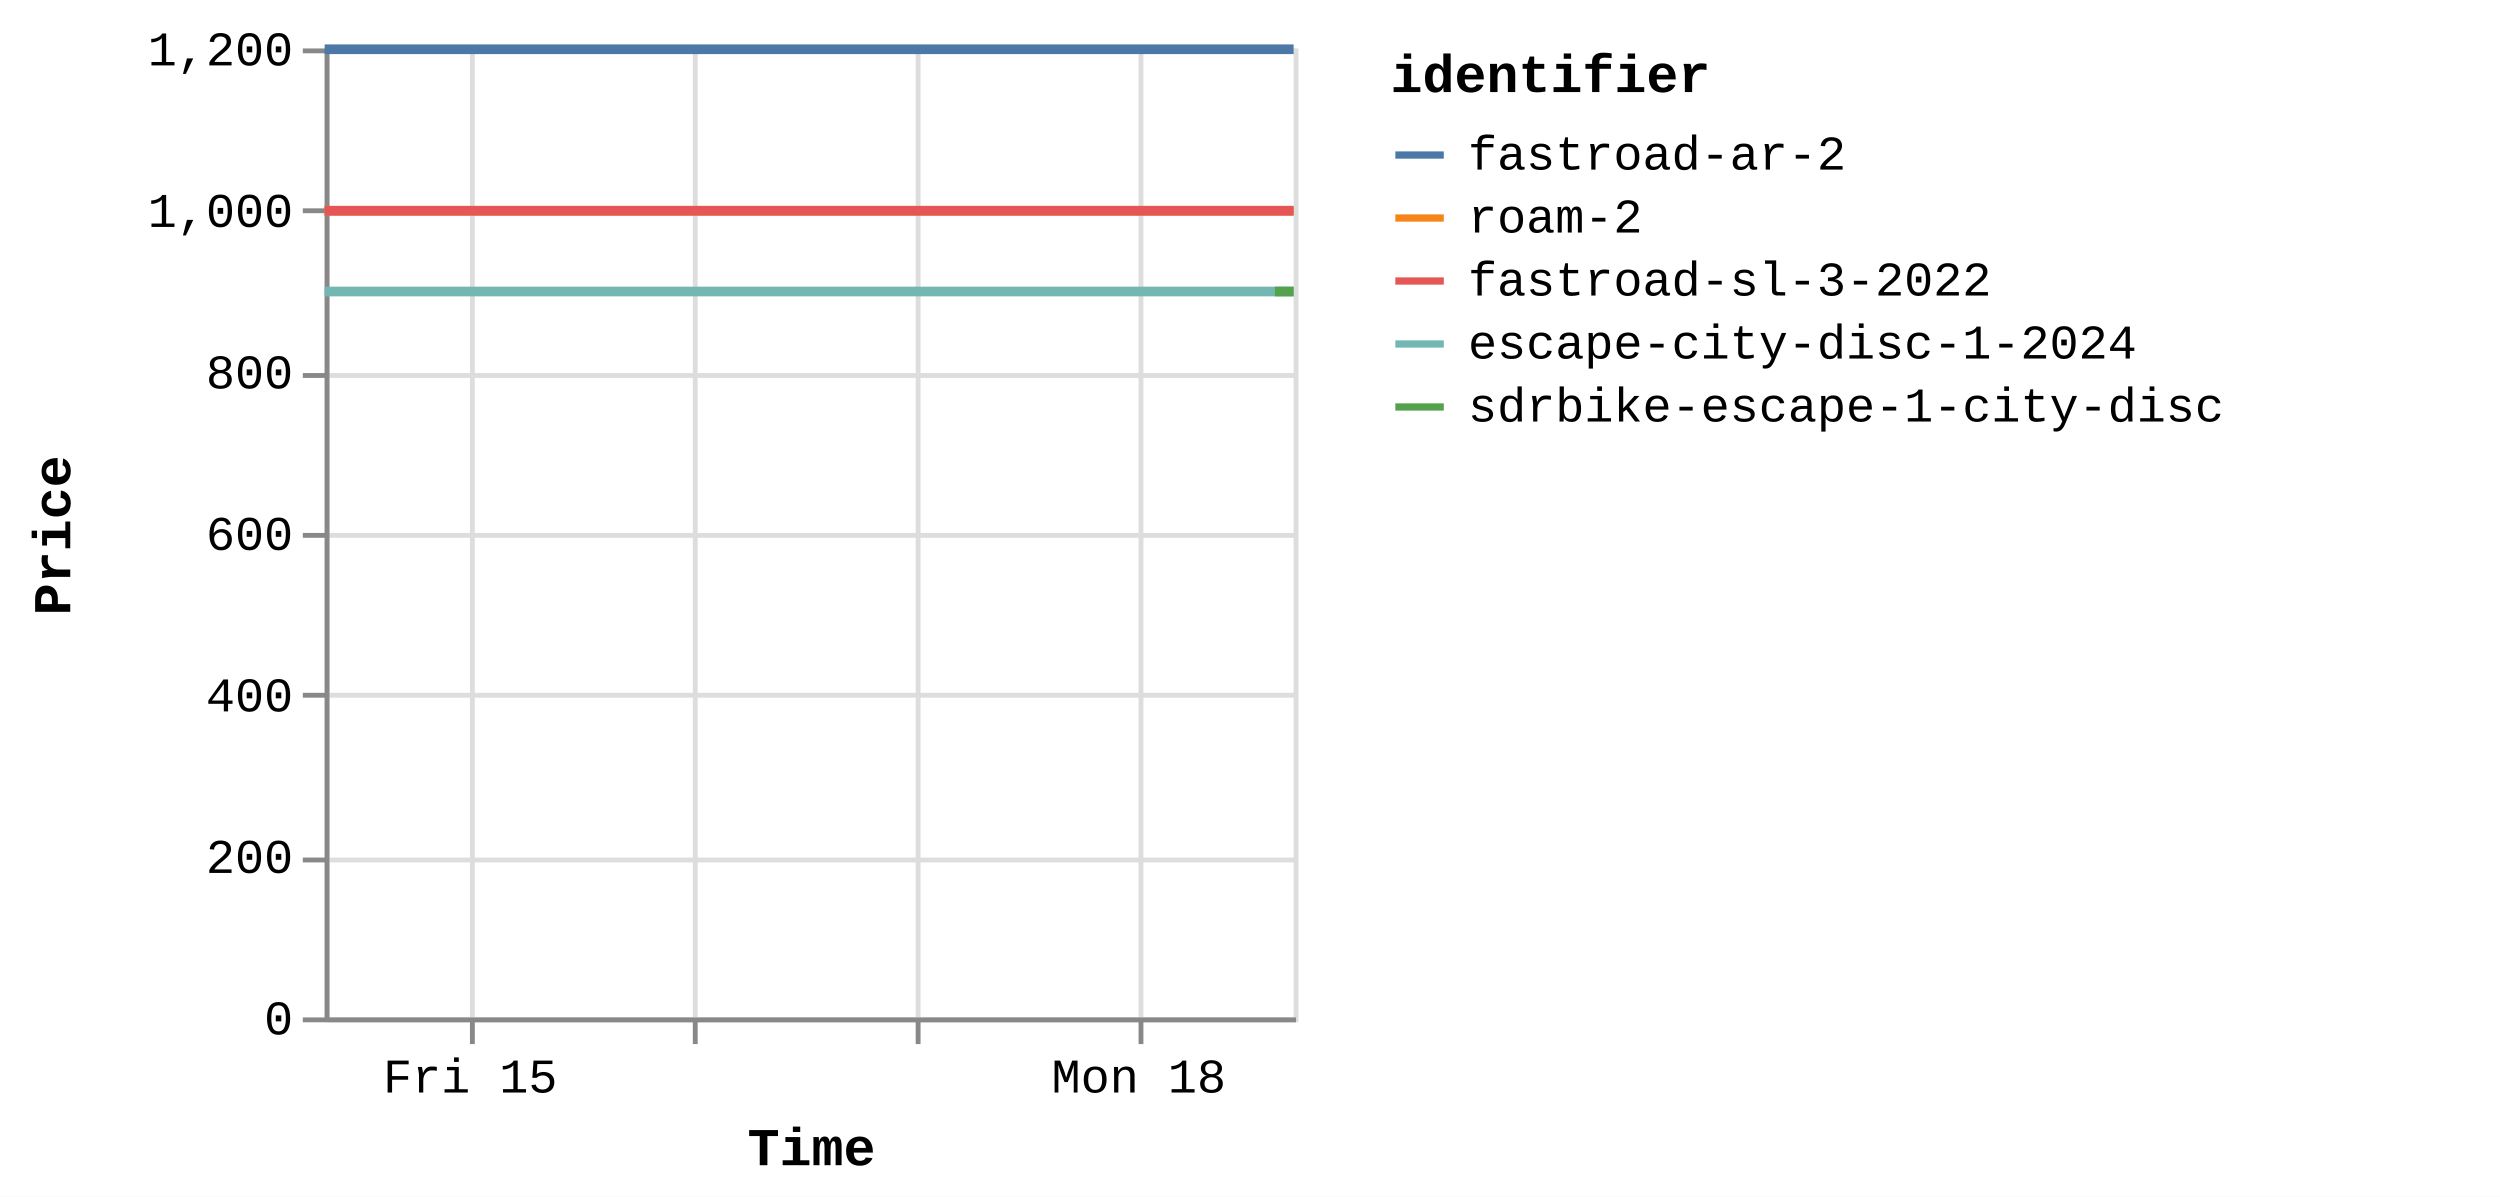
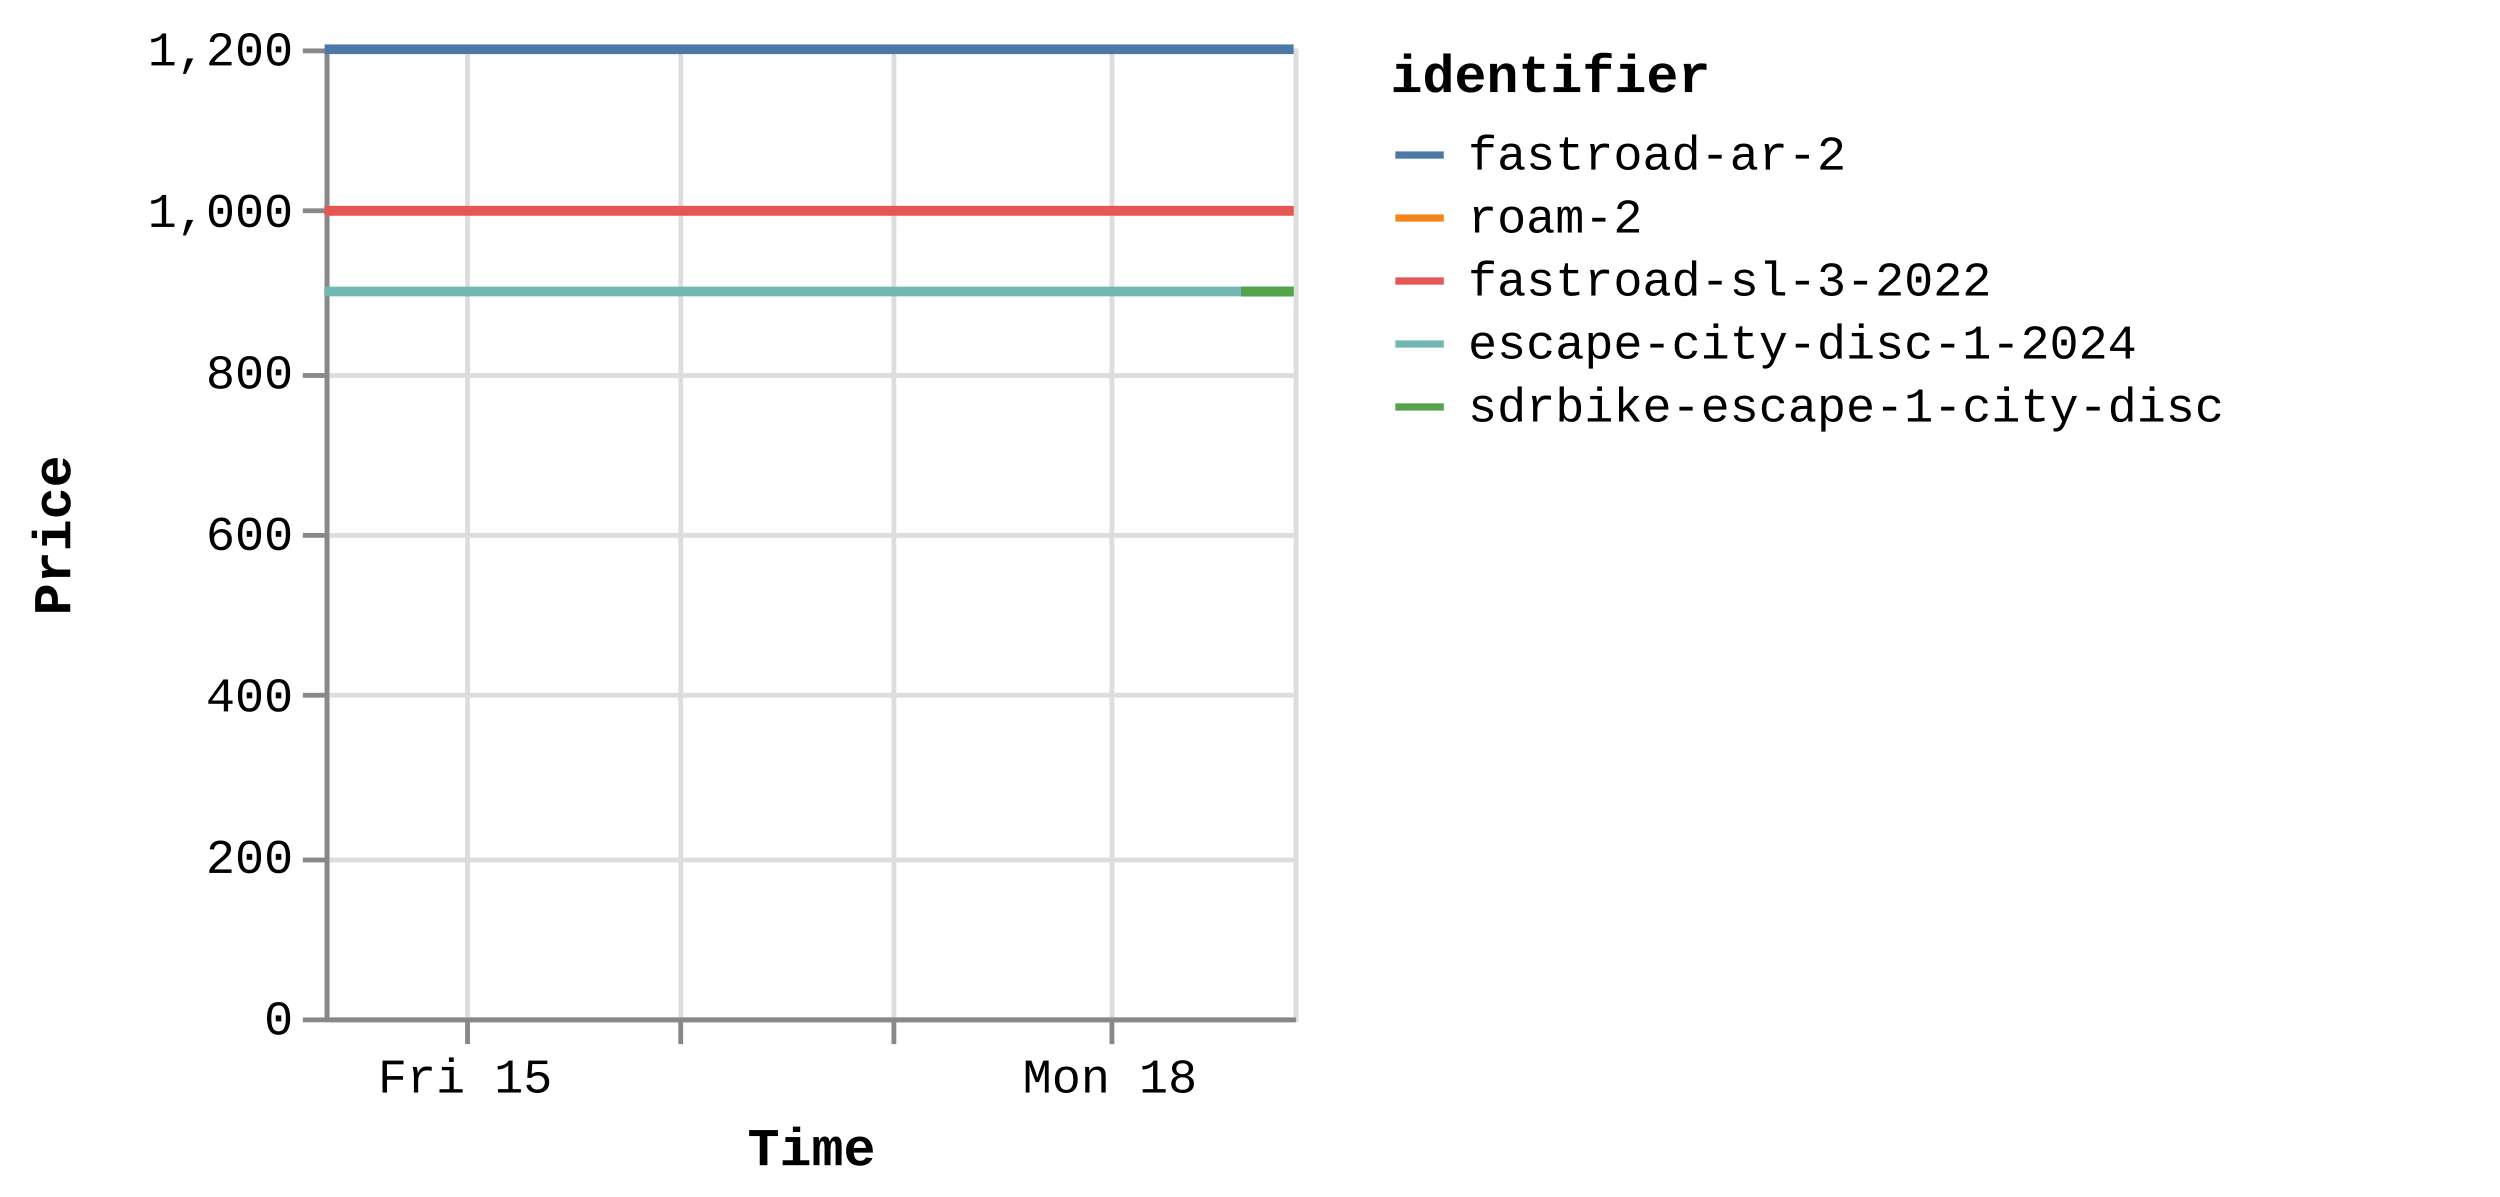
<svg xmlns="http://www.w3.org/2000/svg" version="1.1" class="marks" width="516" height="247" viewBox="0 0 516 247">
  <rect width="516" height="247" fill="white" />
  <g fill="none" stroke-miterlimit="10" transform="translate(67,10)">
    <g class="mark-group role-frame root" role="graphics-object" aria-roledescription="group mark container">
      <g transform="translate(0,0)">
        <path class="background" aria-hidden="true" d="M0.5,0.5h200v200h-200Z" stroke="#ddd" />
        <g>
          <g class="mark-group role-axis" aria-hidden="true">
            <g transform="translate(0.5,200.5)">
              <path class="background" aria-hidden="true" d="M0,0h0v0h0Z" pointer-events="none" />
              <g>
                <g class="mark-rule role-axis-grid" pointer-events="none">
-                   <line transform="translate(30,-200)" x2="0" y2="200" stroke="#ddd" stroke-width="1" opacity="1" />
-                   <line transform="translate(76,-200)" x2="0" y2="200" stroke="#ddd" stroke-width="1" opacity="1" />
-                   <line transform="translate(122,-200)" x2="0" y2="200" stroke="#ddd" stroke-width="1" opacity="1" />
-                   <line transform="translate(168,-200)" x2="0" y2="200" stroke="#ddd" stroke-width="1" opacity="1" />
+                   <line transform="translate(29,-200)" x2="0" y2="200" stroke="#ddd" stroke-width="1" opacity="1" />
+                   <line transform="translate(73,-200)" x2="0" y2="200" stroke="#ddd" stroke-width="1" opacity="1" />
+                   <line transform="translate(117,-200)" x2="0" y2="200" stroke="#ddd" stroke-width="1" opacity="1" />
+                   <line transform="translate(162,-200)" x2="0" y2="200" stroke="#ddd" stroke-width="1" opacity="1" />
                </g>
              </g>
              <path class="foreground" aria-hidden="true" d="" pointer-events="none" display="none" />
            </g>
          </g>
          <g class="mark-group role-axis" aria-hidden="true">
            <g transform="translate(0.5,0.5)">
              <path class="background" aria-hidden="true" d="M0,0h0v0h0Z" pointer-events="none" />
              <g>
                <g class="mark-rule role-axis-grid" pointer-events="none">
                  <line transform="translate(0,200)" x2="200" y2="0" stroke="#ddd" stroke-width="1" opacity="1" />
                  <line transform="translate(0,167)" x2="200" y2="0" stroke="#ddd" stroke-width="1" opacity="1" />
                  <line transform="translate(0,133)" x2="200" y2="0" stroke="#ddd" stroke-width="1" opacity="1" />
                  <line transform="translate(0,100)" x2="200" y2="0" stroke="#ddd" stroke-width="1" opacity="1" />
                  <line transform="translate(0,67)" x2="200" y2="0" stroke="#ddd" stroke-width="1" opacity="1" />
                  <line transform="translate(0,33)" x2="200" y2="0" stroke="#ddd" stroke-width="1" opacity="1" />
                  <line transform="translate(0,0)" x2="200" y2="0" stroke="#ddd" stroke-width="1" opacity="1" />
                </g>
              </g>
              <path class="foreground" aria-hidden="true" d="" pointer-events="none" display="none" />
            </g>
          </g>
-           <g class="mark-group role-axis" role="graphics-symbol" aria-roledescription="axis" aria-label="X-axis titled 'Time' for a time scale with values from Thursday, 14 August 2025, 8:34:48 AM to Monday, 18 August 2025, 4:55:58 PM">
+           <g class="mark-group role-axis" role="graphics-symbol" aria-roledescription="axis" aria-label="X-axis titled 'Time' for a time scale with values from Thursday, 14 August 2025, 8:34:48 AM to Monday, 18 August 2025, 8:46:51 PM">
            <g transform="translate(0.5,200.5)">
              <path class="background" aria-hidden="true" d="M0,0h0v0h0Z" pointer-events="none" />
              <g>
                <g class="mark-rule role-axis-tick" pointer-events="none">
-                   <line transform="translate(30,0)" x2="0" y2="5" stroke="#888" stroke-width="1" opacity="1" />
-                   <line transform="translate(76,0)" x2="0" y2="5" stroke="#888" stroke-width="1" opacity="1" />
-                   <line transform="translate(122,0)" x2="0" y2="5" stroke="#888" stroke-width="1" opacity="1" />
-                   <line transform="translate(168,0)" x2="0" y2="5" stroke="#888" stroke-width="1" opacity="1" />
+                   <line transform="translate(29,0)" x2="0" y2="5" stroke="#888" stroke-width="1" opacity="1" />
+                   <line transform="translate(73,0)" x2="0" y2="5" stroke="#888" stroke-width="1" opacity="1" />
+                   <line transform="translate(117,0)" x2="0" y2="5" stroke="#888" stroke-width="1" opacity="1" />
+                   <line transform="translate(162,0)" x2="0" y2="5" stroke="#888" stroke-width="1" opacity="1" />
                </g>
                <g class="mark-text role-axis-label" pointer-events="none">
-                   <text text-anchor="middle" transform="translate(29.55322,15)" font-family="Liberation Mono" font-size="10px" fill="#000" opacity="1">Fri 15</text>
-                   <text text-anchor="middle" transform="translate(75.55107,15)" font-family="Liberation Mono" font-size="10px" fill="#000" opacity="0">Sat 16</text>
-                   <text text-anchor="middle" transform="translate(121.5489,15)" font-family="Liberation Mono" font-size="10px" fill="#000" opacity="0">Aug 17</text>
-                   <text text-anchor="middle" transform="translate(167.5468,15)" font-family="Liberation Mono" font-size="10px" fill="#000" opacity="1">Mon 18</text>
+                   <text text-anchor="middle" transform="translate(28.50215,15)" font-family="Liberation Mono" font-size="10px" fill="#000" opacity="1">Fri 15</text>
+                   <text text-anchor="middle" transform="translate(72.86408,15)" font-family="Liberation Mono" font-size="10px" fill="#000" opacity="0">Sat 16</text>
+                   <text text-anchor="middle" transform="translate(117.226,15)" font-family="Liberation Mono" font-size="10px" fill="#000" opacity="0">Aug 17</text>
+                   <text text-anchor="middle" transform="translate(161.5879,15)" font-family="Liberation Mono" font-size="10px" fill="#000" opacity="1">Mon 18</text>
                </g>
                <g class="mark-rule role-axis-domain" pointer-events="none">
                  <line transform="translate(0,0)" x2="200" y2="0" stroke="#888" stroke-width="1" opacity="1" />
                </g>
                <g class="mark-text role-axis-title" pointer-events="none">
                  <text text-anchor="middle" transform="translate(100,30)" font-family="Liberation Mono" font-size="11px" font-weight="bold" fill="#000" opacity="1">Time</text>
                </g>
              </g>
              <path class="foreground" aria-hidden="true" d="" pointer-events="none" display="none" />
            </g>
          </g>
          <g class="mark-group role-axis" role="graphics-symbol" aria-roledescription="axis" aria-label="Y-axis titled 'Price' for a linear scale with values from 0 to 1,200">
            <g transform="translate(0.5,0.5)">
              <path class="background" aria-hidden="true" d="M0,0h0v0h0Z" pointer-events="none" />
              <g>
                <g class="mark-rule role-axis-tick" pointer-events="none">
                  <line transform="translate(0,200)" x2="-5" y2="0" stroke="#888" stroke-width="1" opacity="1" />
                  <line transform="translate(0,167)" x2="-5" y2="0" stroke="#888" stroke-width="1" opacity="1" />
                  <line transform="translate(0,133)" x2="-5" y2="0" stroke="#888" stroke-width="1" opacity="1" />
                  <line transform="translate(0,100)" x2="-5" y2="0" stroke="#888" stroke-width="1" opacity="1" />
                  <line transform="translate(0,67)" x2="-5" y2="0" stroke="#888" stroke-width="1" opacity="1" />
                  <line transform="translate(0,33)" x2="-5" y2="0" stroke="#888" stroke-width="1" opacity="1" />
                  <line transform="translate(0,0)" x2="-5" y2="0" stroke="#888" stroke-width="1" opacity="1" />
                </g>
                <g class="mark-text role-axis-label" pointer-events="none">
                  <text text-anchor="end" transform="translate(-7,203)" font-family="Liberation Mono" font-size="10px" fill="#000" opacity="1">0</text>
                  <text text-anchor="end" transform="translate(-7,169.6667)" font-family="Liberation Mono" font-size="10px" fill="#000" opacity="1">200</text>
                  <text text-anchor="end" transform="translate(-7,136.3333)" font-family="Liberation Mono" font-size="10px" fill="#000" opacity="1">400</text>
                  <text text-anchor="end" transform="translate(-7,103)" font-family="Liberation Mono" font-size="10px" fill="#000" opacity="1">600</text>
                  <text text-anchor="end" transform="translate(-7,69.66667)" font-family="Liberation Mono" font-size="10px" fill="#000" opacity="1">800</text>
                  <text text-anchor="end" transform="translate(-7,36.33333)" font-family="Liberation Mono" font-size="10px" fill="#000" opacity="1">1,000</text>
                  <text text-anchor="end" transform="translate(-7,3)" font-family="Liberation Mono" font-size="10px" fill="#000" opacity="1">1,200</text>
                </g>
                <g class="mark-rule role-axis-domain" pointer-events="none">
                  <line transform="translate(0,200)" x2="0" y2="-200" stroke="#888" stroke-width="1" opacity="1" />
                </g>
                <g class="mark-text role-axis-title" pointer-events="none">
                  <text text-anchor="middle" transform="translate(-51,100) rotate(-90) translate(0,-2)" font-family="Liberation Mono" font-size="11px" font-weight="bold" fill="#000" opacity="1">Price</text>
                </g>
              </g>
              <path class="foreground" aria-hidden="true" d="" pointer-events="none" display="none" />
            </g>
          </g>
          <g class="mark-group role-scope pathgroup" role="graphics-object" aria-roledescription="group mark container">
            <g transform="translate(0,0)">
              <path class="background" aria-hidden="true" d="M0,0h200v200h-200Z" />
              <g>
                <g class="mark-line role-mark marks" role="graphics-object" aria-roledescription="line mark container">
-                   <path aria-label="Time: Aug 14, 2025; Price: 899; identifier: escape-city-disc-1-2024" role="graphics-symbol" aria-roledescription="line mark" d="M0,50.167L0.382,50.167L0.684,50.167L9.165,50.167L15.905,50.167L23.466,50.167L38.98,50.167L46.598,50.167L55.01,50.167L61.91,50.167L69.434,50.167L84.83,50.167L92.537,50.167L100.703,50.167L107.818,50.167L115.361,50.167L131.004,50.167L138.519,50.167L146.723,50.167L153.849,50.167L161.418,50.167L177.132,50.167L184.686,50.167L193.16,50.167L196.133,50.167L199.995,50.167" stroke="#72b7b2" stroke-width="2" />
-                 </g>
-               </g>
-               <path class="foreground" aria-hidden="true" d="" display="none" />
-             </g>
-             <g transform="translate(0,0)">
-               <path class="background" aria-hidden="true" d="M0,0h200v200h-200Z" />
-               <g>
-                 <g class="mark-line role-mark marks" role="graphics-object" aria-roledescription="line mark container">
-                   <path aria-label="Time: Aug 14, 2025; Price: 999; identifier: roam-2" role="graphics-symbol" aria-roledescription="line mark" d="M0.001,33.5L0.383,33.5L0.685,33.5L9.166,33.5L15.906,33.5L23.467,33.5L38.981,33.5L46.599,33.5L55.011,33.5L61.911,33.5L69.435,33.5L84.831,33.5L92.538,33.5L100.704,33.5L107.819,33.5L115.434,33.5L131.005,33.5L138.52,33.5L146.724,33.5L153.85,33.5L161.419,33.5L177.133,33.5L184.687,33.5L193.161,33.5L196.134,33.5L199.996,33.5" stroke="#f58518" stroke-width="2" />
-                 </g>
-               </g>
-               <path class="foreground" aria-hidden="true" d="" display="none" />
-             </g>
-             <g transform="translate(0,0)">
-               <path class="background" aria-hidden="true" d="M0,0h200v200h-200Z" />
-               <g>
-                 <g class="mark-line role-mark marks" role="graphics-object" aria-roledescription="line mark container">
-                   <path aria-label="Time: Aug 14, 2025; Price: 999; identifier: fastroad-sl-3-2022" role="graphics-symbol" aria-roledescription="line mark" d="M0.002,33.5L0.384,33.5L0.686,33.5L9.167,33.5L15.907,33.5L23.468,33.5L38.982,33.5L46.6,33.5L55.012,33.5L61.911,33.5L69.436,33.5L84.832,33.5L92.54,33.5L100.705,33.5L107.821,33.5L115.435,33.5L131.006,33.5L138.521,33.5L146.724,33.5L153.851,33.5L161.42,33.5L177.134,33.5L184.688,33.5L193.162,33.5L196.135,33.5L199.998,33.5" stroke="#e45756" stroke-width="2" />
-                 </g>
-               </g>
-               <path class="foreground" aria-hidden="true" d="" display="none" />
-             </g>
-             <g transform="translate(0,0)">
-               <path class="background" aria-hidden="true" d="M0,0h200v200h-200Z" />
-               <g>
-                 <g class="mark-line role-mark marks" role="graphics-object" aria-roledescription="line mark container">
-                   <path aria-label="Time: Aug 14, 2025; Price: 1199; identifier: fastroad-ar-2" role="graphics-symbol" aria-roledescription="line mark" d="M0.003,0.167L0.385,0.167L0.687,0.167L9.168,0.167L15.909,0.167L23.469,0.167L38.984,0.167L46.601,0.167L55.013,0.167L61.912,0.167L69.437,0.167L84.833,0.167L92.541,0.167L100.706,0.167L107.822,0.167L115.472,0.167L131.007,0.167L138.522,0.167L146.725,0.167L153.852,0.167L161.421,0.167L177.136,0.167L184.689,0.167L193.163,0.167L196.136,0.167L199.998,0.167" stroke="#4c78a8" stroke-width="2" />
-                 </g>
-               </g>
-               <path class="foreground" aria-hidden="true" d="" display="none" />
-             </g>
-             <g transform="translate(0,0)">
-               <path class="background" aria-hidden="true" d="M0,0h200v200h-200Z" />
-               <g>
-                 <g class="mark-line role-mark marks" role="graphics-object" aria-roledescription="line mark container">
-                   <path aria-label="Time: Aug 18, 2025; Price: 899; identifier: sdrbike-escape-1-city-disc" role="graphics-symbol" aria-roledescription="line mark" d="M196.138,50.167L200,50.167" stroke="#54a24b" stroke-width="2" />
+                   <path aria-label="Time: Aug 14, 2025; Price: 899; identifier: escape-city-disc-1-2024" role="graphics-symbol" aria-roledescription="line mark" d="M0,50.167L0.368,50.167L0.659,50.167L8.839,50.167L15.339,50.167L22.631,50.167L37.594,50.167L44.94,50.167L53.054,50.167L59.708,50.167L66.964,50.167L81.813,50.167L89.246,50.167L97.121,50.167L103.984,50.167L111.258,50.167L126.345,50.167L133.593,50.167L141.504,50.167L148.377,50.167L155.677,50.167L170.832,50.167L178.117,50.167L186.29,50.167L189.158,50.167L192.882,50.167L199.996,50.167" stroke="#72b7b2" stroke-width="2" />
+                 </g>
+               </g>
+               <path class="foreground" aria-hidden="true" d="" display="none" />
+             </g>
+             <g transform="translate(0,0)">
+               <path class="background" aria-hidden="true" d="M0,0h200v200h-200Z" />
+               <g>
+                 <g class="mark-line role-mark marks" role="graphics-object" aria-roledescription="line mark container">
+                   <path aria-label="Time: Aug 14, 2025; Price: 999; identifier: roam-2" role="graphics-symbol" aria-roledescription="line mark" d="M0.001,33.5L0.369,33.5L0.66,33.5L8.84,33.5L15.34,33.5L22.632,33.5L37.595,33.5L44.941,33.5L53.054,33.5L59.709,33.5L66.965,33.5L81.814,33.5L89.247,33.5L97.122,33.5L103.985,33.5L111.328,33.5L126.345,33.5L133.594,33.5L141.505,33.5L148.378,33.5L155.678,33.5L170.833,33.5L178.118,33.5L186.291,33.5L189.159,33.5L192.884,33.5L199.997,33.5" stroke="#f58518" stroke-width="2" />
+                 </g>
+               </g>
+               <path class="foreground" aria-hidden="true" d="" display="none" />
+             </g>
+             <g transform="translate(0,0)">
+               <path class="background" aria-hidden="true" d="M0,0h200v200h-200Z" />
+               <g>
+                 <g class="mark-line role-mark marks" role="graphics-object" aria-roledescription="line mark container">
+                   <path aria-label="Time: Aug 14, 2025; Price: 999; identifier: fastroad-sl-3-2022" role="graphics-symbol" aria-roledescription="line mark" d="M0.002,33.5L0.37,33.5L0.661,33.5L8.841,33.5L15.341,33.5L22.633,33.5L37.596,33.5L44.943,33.5L53.055,33.5L59.71,33.5L66.966,33.5L81.815,33.5L89.248,33.5L97.123,33.5L103.986,33.5L111.329,33.5L126.346,33.5L133.595,33.5L141.506,33.5L148.379,33.5L155.679,33.5L170.835,33.5L178.119,33.5L186.292,33.5L189.16,33.5L192.885,33.5L199.998,33.5" stroke="#e45756" stroke-width="2" />
+                 </g>
+               </g>
+               <path class="foreground" aria-hidden="true" d="" display="none" />
+             </g>
+             <g transform="translate(0,0)">
+               <path class="background" aria-hidden="true" d="M0,0h200v200h-200Z" />
+               <g>
+                 <g class="mark-line role-mark marks" role="graphics-object" aria-roledescription="line mark container">
+                   <path aria-label="Time: Aug 14, 2025; Price: 1199; identifier: fastroad-ar-2" role="graphics-symbol" aria-roledescription="line mark" d="M0.003,0.167L0.371,0.167L0.662,0.167L8.841,0.167L15.343,0.167L22.634,0.167L37.597,0.167L44.944,0.167L53.056,0.167L59.71,0.167L66.967,0.167L81.816,0.167L89.25,0.167L97.124,0.167L103.987,0.167L111.365,0.167L126.348,0.167L133.596,0.167L141.507,0.167L148.381,0.167L155.68,0.167L170.836,0.167L178.121,0.167L186.293,0.167L189.161,0.167L192.885,0.167L199.999,0.167" stroke="#4c78a8" stroke-width="2" />
+                 </g>
+               </g>
+               <path class="foreground" aria-hidden="true" d="" display="none" />
+             </g>
+             <g transform="translate(0,0)">
+               <path class="background" aria-hidden="true" d="M0,0h200v200h-200Z" />
+               <g>
+                 <g class="mark-line role-mark marks" role="graphics-object" aria-roledescription="line mark container">
+                   <path aria-label="Time: Aug 18, 2025; Price: 899; identifier: sdrbike-escape-1-city-disc" role="graphics-symbol" aria-roledescription="line mark" d="M189.162,50.167L192.887,50.167L200,50.167" stroke="#54a24b" stroke-width="2" />
                </g>
              </g>
              <path class="foreground" aria-hidden="true" d="" display="none" />
            </g>
          </g>
          <g class="mark-group role-legend" role="graphics-symbol" aria-roledescription="legend" aria-label="Symbol legend titled 'identifier' for stroke color with 5 values: fastroad-ar-2, roam-2, fastroad-sl-3-2022, escape-city-disc-1-2024, sdrbike-escape-1-city-disc">
            <g transform="translate(220,0)">
              <path class="background" aria-hidden="true" d="M0,0h224v79h-224Z" pointer-events="none" />
              <g>
                <g class="mark-group role-legend-entry">
                  <g transform="translate(0,16)">
                    <path class="background" aria-hidden="true" d="M0,0h0v0h0Z" pointer-events="none" />
                    <g>
                      <g class="mark-group role-scope" role="graphics-object" aria-roledescription="group mark container">
                        <g transform="translate(0,0)">
                          <path class="background" aria-hidden="true" d="M0,0h224v11h-224Z" pointer-events="none" opacity="1" />
                          <g>
                            <g class="mark-symbol role-legend-symbol" pointer-events="none">
                              <path transform="translate(6,6)" d="M-5,0L5,0" stroke="#4c78a8" stroke-width="1.5" opacity="1" />
                            </g>
                            <g class="mark-text role-legend-label" pointer-events="none">
                              <text text-anchor="start" transform="translate(16,9)" font-family="Liberation Mono" font-size="10px" fill="#000" opacity="1">fastroad-ar-2</text>
                            </g>
                          </g>
                          <path class="foreground" aria-hidden="true" d="" pointer-events="none" display="none" />
                        </g>
                        <g transform="translate(0,13)">
                          <path class="background" aria-hidden="true" d="M0,0h224v11h-224Z" pointer-events="none" opacity="1" />
                          <g>
                            <g class="mark-symbol role-legend-symbol" pointer-events="none">
                              <path transform="translate(6,6)" d="M-5,0L5,0" stroke="#f58518" stroke-width="1.5" opacity="1" />
                            </g>
                            <g class="mark-text role-legend-label" pointer-events="none">
                              <text text-anchor="start" transform="translate(16,9)" font-family="Liberation Mono" font-size="10px" fill="#000" opacity="1">roam-2</text>
                            </g>
                          </g>
                          <path class="foreground" aria-hidden="true" d="" pointer-events="none" display="none" />
                        </g>
                        <g transform="translate(0,26)">
                          <path class="background" aria-hidden="true" d="M0,0h224v11h-224Z" pointer-events="none" opacity="1" />
                          <g>
                            <g class="mark-symbol role-legend-symbol" pointer-events="none">
                              <path transform="translate(6,6)" d="M-5,0L5,0" stroke="#e45756" stroke-width="1.5" opacity="1" />
                            </g>
                            <g class="mark-text role-legend-label" pointer-events="none">
                              <text text-anchor="start" transform="translate(16,9)" font-family="Liberation Mono" font-size="10px" fill="#000" opacity="1">fastroad-sl-3-2022</text>
                            </g>
                          </g>
                          <path class="foreground" aria-hidden="true" d="" pointer-events="none" display="none" />
                        </g>
                        <g transform="translate(0,39)">
                          <path class="background" aria-hidden="true" d="M0,0h224v11h-224Z" pointer-events="none" opacity="1" />
                          <g>
                            <g class="mark-symbol role-legend-symbol" pointer-events="none">
                              <path transform="translate(6,6)" d="M-5,0L5,0" stroke="#72b7b2" stroke-width="1.5" opacity="1" />
                            </g>
                            <g class="mark-text role-legend-label" pointer-events="none">
                              <text text-anchor="start" transform="translate(16,9)" font-family="Liberation Mono" font-size="10px" fill="#000" opacity="1">escape-city-disc-1-2024</text>
                            </g>
                          </g>
                          <path class="foreground" aria-hidden="true" d="" pointer-events="none" display="none" />
                        </g>
                        <g transform="translate(0,52)">
                          <path class="background" aria-hidden="true" d="M0,0h224v11h-224Z" pointer-events="none" opacity="1" />
                          <g>
                            <g class="mark-symbol role-legend-symbol" pointer-events="none">
                              <path transform="translate(6,6)" d="M-5,0L5,0" stroke="#54a24b" stroke-width="1.5" opacity="1" />
                            </g>
                            <g class="mark-text role-legend-label" pointer-events="none">
                              <text text-anchor="start" transform="translate(16,9)" font-family="Liberation Mono" font-size="10px" fill="#000" opacity="1">sdrbike-escape-1-city-disc</text>
                            </g>
                          </g>
                          <path class="foreground" aria-hidden="true" d="" pointer-events="none" display="none" />
                        </g>
                      </g>
                    </g>
                    <path class="foreground" aria-hidden="true" d="" pointer-events="none" display="none" />
                  </g>
                </g>
                <g class="mark-text role-legend-title" pointer-events="none">
                  <text text-anchor="start" transform="translate(0,9)" font-family="Liberation Mono" font-size="11px" font-weight="bold" fill="#000" opacity="1">identifier</text>
                </g>
              </g>
              <path class="foreground" aria-hidden="true" d="" pointer-events="none" display="none" />
            </g>
          </g>
        </g>
        <path class="foreground" aria-hidden="true" d="" display="none" />
      </g>
    </g>
  </g>
</svg>
